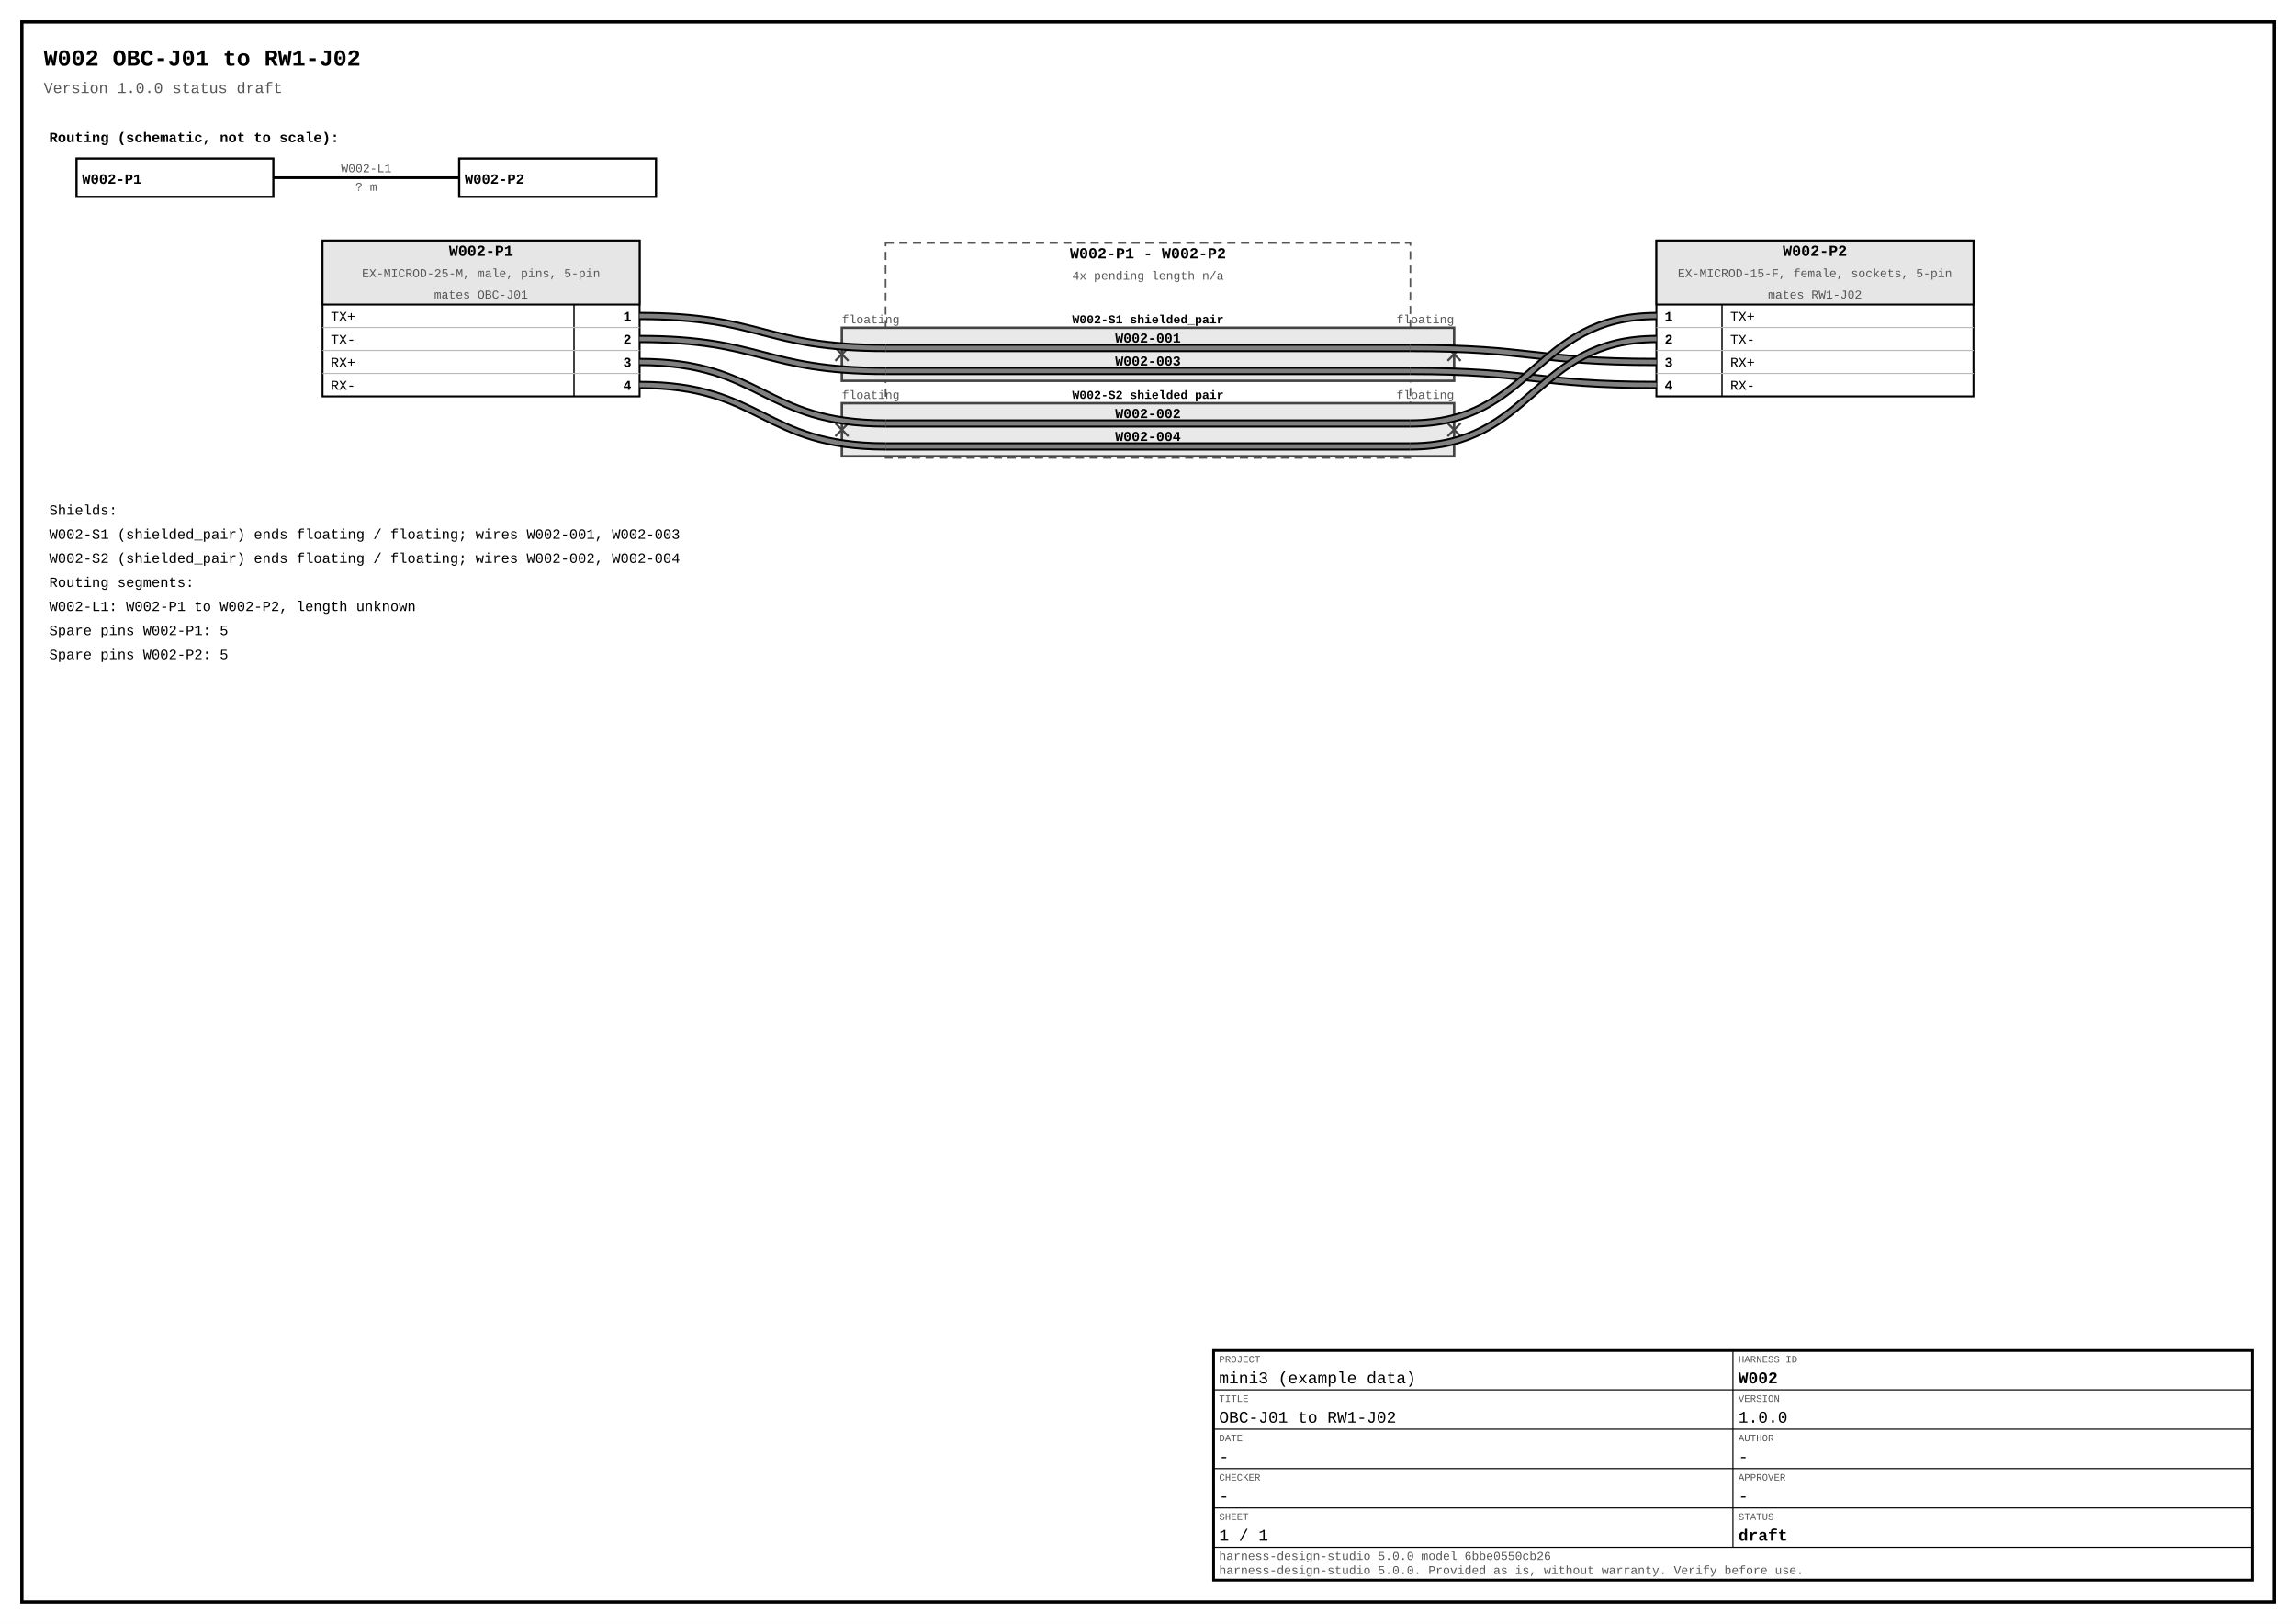
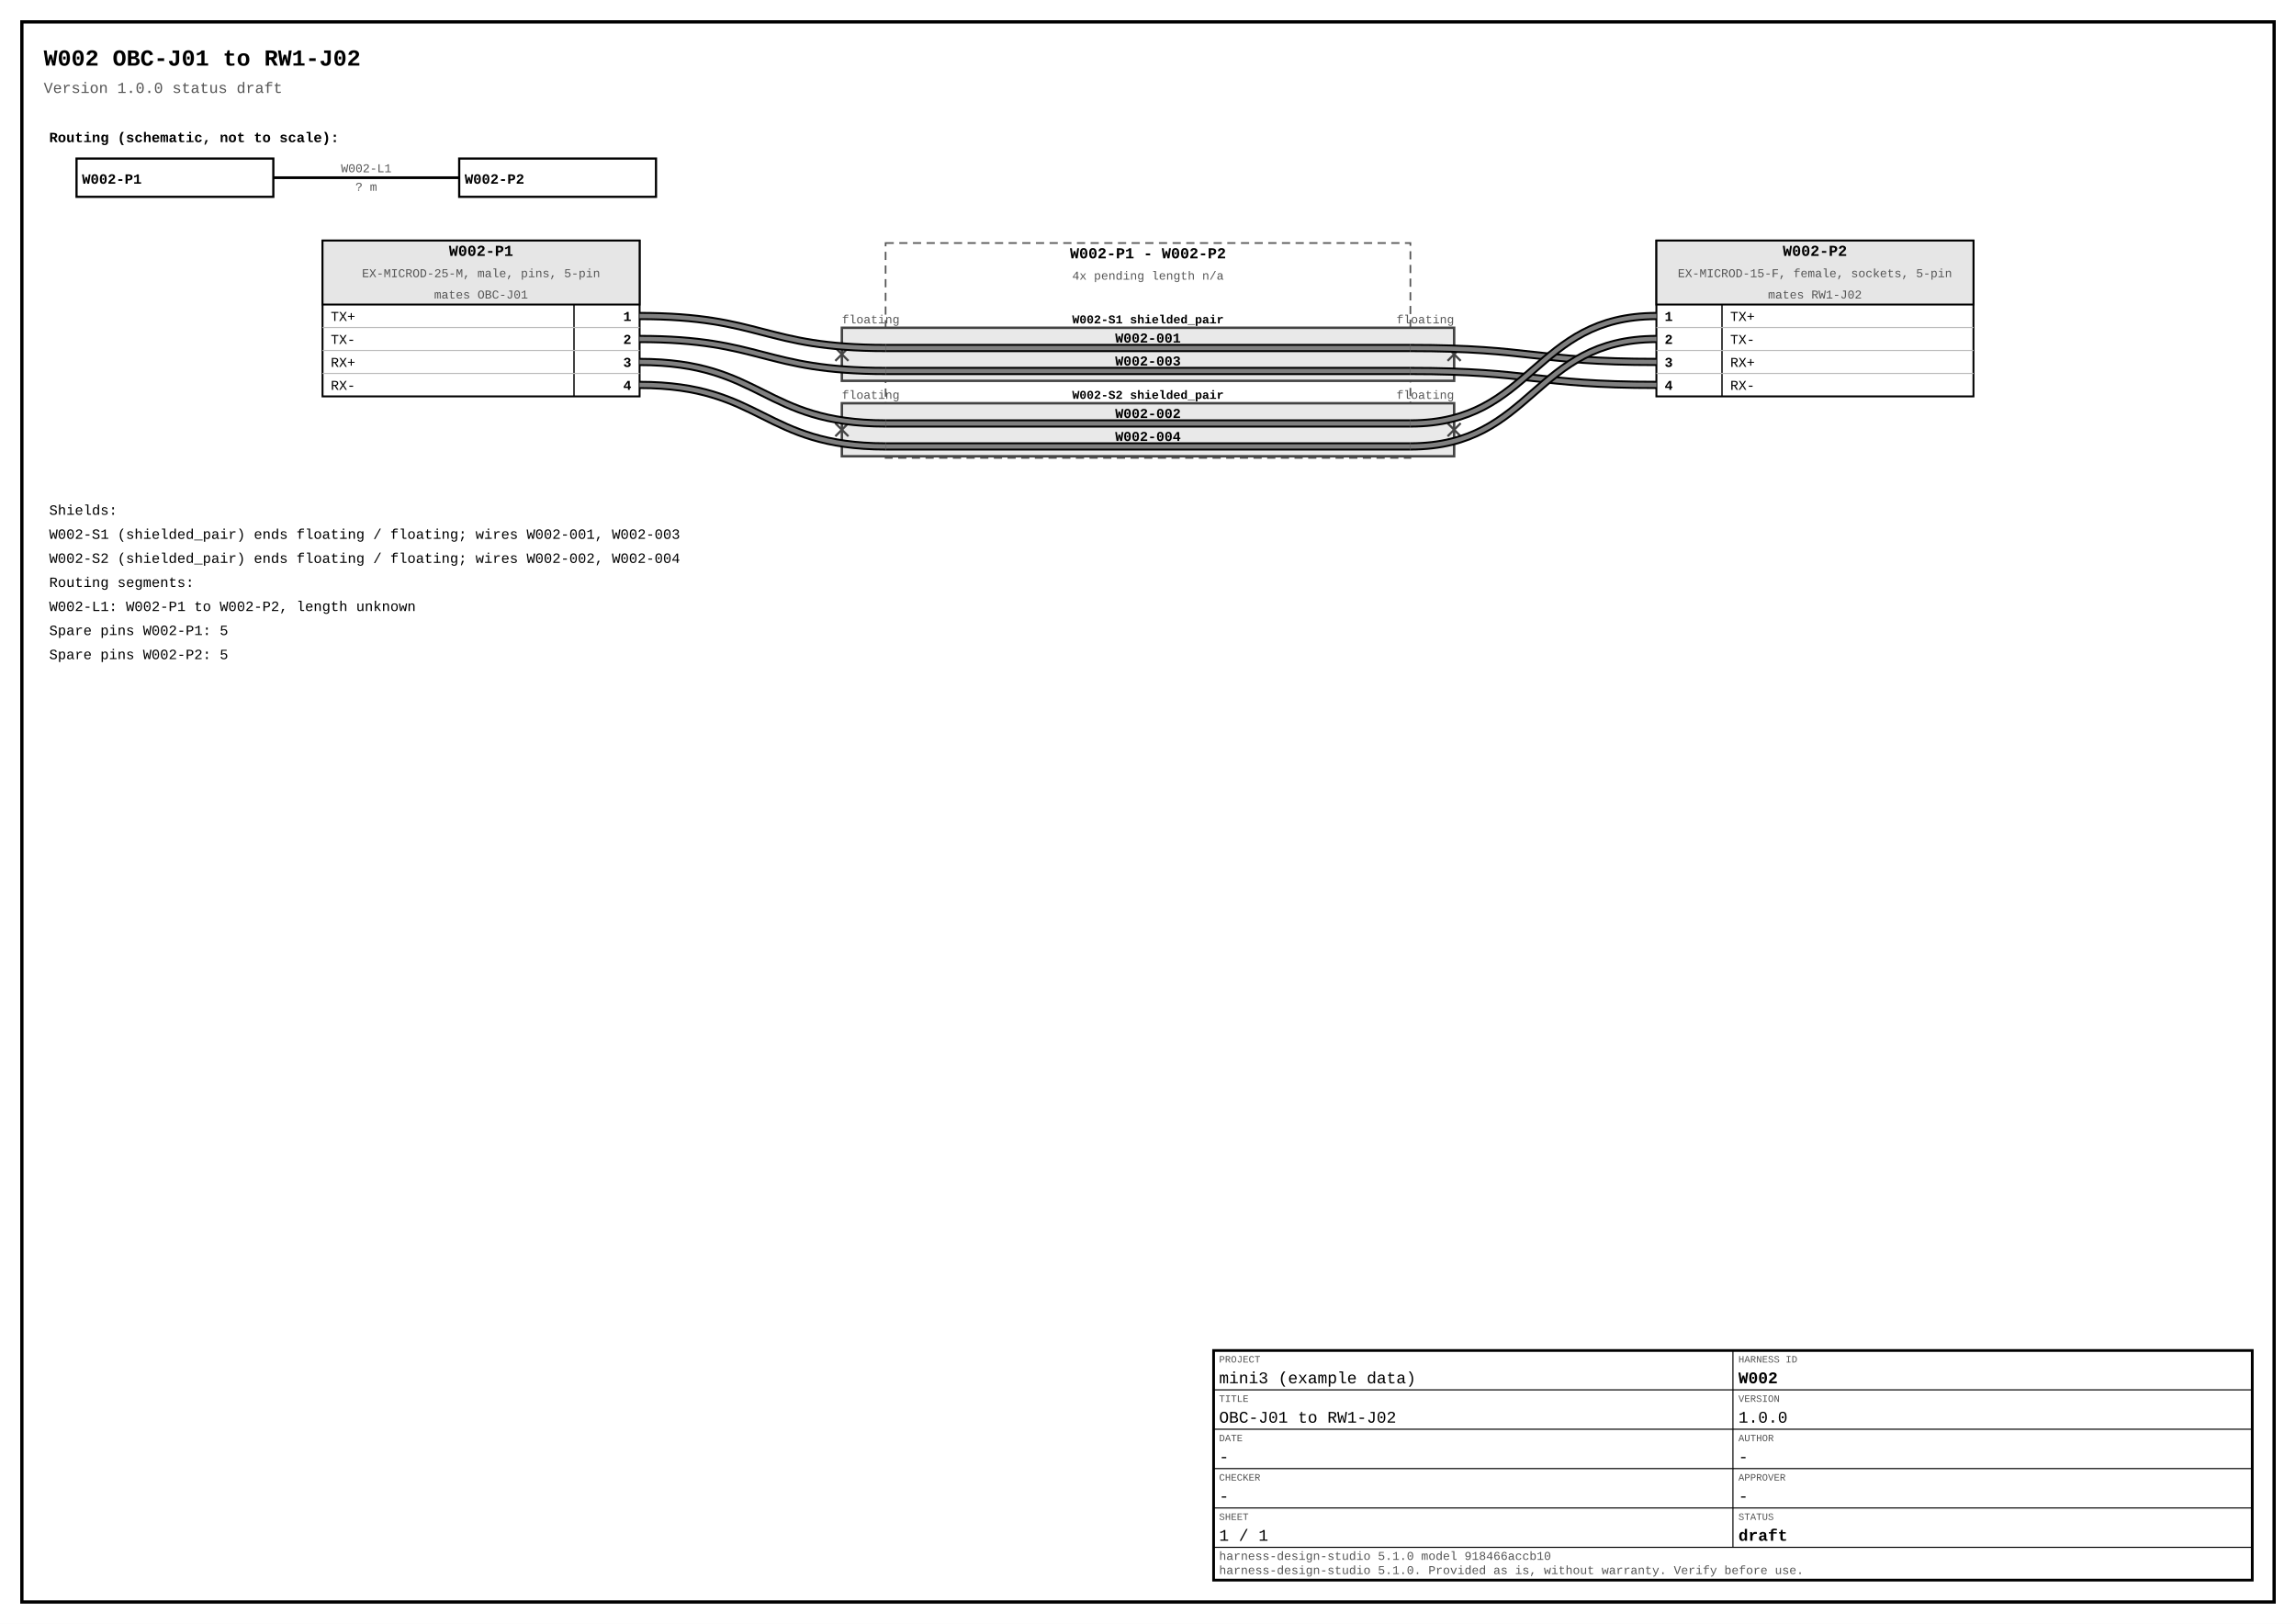
<svg xmlns="http://www.w3.org/2000/svg" width="420mm" height="297mm" viewBox="0 0 420 297" font-family="Courier New, Courier, monospace">
  <rect x="0" y="0" width="420" height="297" fill="#ffffff" />
  <rect x="4" y="4" width="412" height="289" fill="none" stroke="#000000" stroke-width="0.6" />
  <text x="8" y="12" font-size="4.2" font-weight="bold" text-anchor="start" fill="#000000">W002  OBC-J01 to RW1-J02</text>
  <text x="8" y="17" font-size="2.8" text-anchor="start" fill="#555555">Version 1.0.0  status draft</text>
  <text x="9" y="26" font-size="2.6" font-weight="bold" text-anchor="start" fill="#000000">Routing (schematic, not to scale):</text>
  <line x1="50" y1="32.5" x2="84" y2="32.5" stroke="#000000" stroke-width="0.5" />
  <text x="67" y="31.5" font-size="2.2" text-anchor="middle" fill="#555555">W002-L1</text>
  <text x="67" y="34.9" font-size="2.2" text-anchor="middle" fill="#555555">? m</text>
  <rect x="14" y="29" width="36" height="7" fill="#ffffff" stroke="#000000" stroke-width="0.4" />
  <text x="15" y="33.6" font-size="2.6" font-weight="bold" text-anchor="start" fill="#000000">W002-P1</text>
  <rect x="84" y="29" width="36" height="7" fill="#ffffff" stroke="#000000" stroke-width="0.4" />
  <text x="85" y="33.6" font-size="2.6" font-weight="bold" text-anchor="start" fill="#000000">W002-P2</text>
  <rect x="59" y="44" width="58" height="28.5" fill="#ffffff" stroke="#000000" stroke-width="0.35" />
  <rect x="59" y="44" width="58" height="11.7" fill="#e6e6e6" stroke="#000000" stroke-width="0.35" />
  <text x="88" y="46.8" font-size="2.8" font-weight="bold" text-anchor="middle" fill="#000000">W002-P1</text>
  <text x="88" y="50.7" font-size="2.2" text-anchor="middle" fill="#555555">EX-MICROD-25-M, male, pins, 5-pin</text>
  <text x="88" y="54.6" font-size="2.2" text-anchor="middle" fill="#555555">mates OBC-J01</text>
  <line x1="105" y1="55.7" x2="105" y2="72.5" stroke="#000000" stroke-width="0.25" />
  <line x1="59" y1="59.9" x2="117" y2="59.9" stroke="#bbbbbb" stroke-width="0.2" />
  <text x="60.5" y="58.7" font-size="2.5" text-anchor="start" fill="#000000" data-ref="sig/W002-P1/1">TX+</text>
  <text x="115.5" y="58.7" font-size="2.5" font-weight="bold" text-anchor="end" fill="#000000" data-ref="pin/W002-P1/1">1</text>
  <line x1="59" y1="64.1" x2="117" y2="64.1" stroke="#bbbbbb" stroke-width="0.2" />
  <text x="60.5" y="62.9" font-size="2.5" text-anchor="start" fill="#000000" data-ref="sig/W002-P1/2">TX-</text>
  <text x="115.5" y="62.9" font-size="2.5" font-weight="bold" text-anchor="end" fill="#000000" data-ref="pin/W002-P1/2">2</text>
  <line x1="59" y1="68.3" x2="117" y2="68.3" stroke="#bbbbbb" stroke-width="0.2" />
  <text x="60.5" y="67.1" font-size="2.5" text-anchor="start" fill="#000000" data-ref="sig/W002-P1/3">RX+</text>
  <text x="115.5" y="67.1" font-size="2.5" font-weight="bold" text-anchor="end" fill="#000000" data-ref="pin/W002-P1/3">3</text>
  <text x="60.5" y="71.3" font-size="2.5" text-anchor="start" fill="#000000" data-ref="sig/W002-P1/4">RX-</text>
  <text x="115.5" y="71.3" font-size="2.5" font-weight="bold" text-anchor="end" fill="#000000" data-ref="pin/W002-P1/4">4</text>
  <rect x="303" y="44" width="58" height="28.5" fill="#ffffff" stroke="#000000" stroke-width="0.35" />
  <rect x="303" y="44" width="58" height="11.7" fill="#e6e6e6" stroke="#000000" stroke-width="0.35" />
  <text x="332" y="46.8" font-size="2.8" font-weight="bold" text-anchor="middle" fill="#000000">W002-P2</text>
  <text x="332" y="50.7" font-size="2.2" text-anchor="middle" fill="#555555">EX-MICROD-15-F, female, sockets, 5-pin</text>
  <text x="332" y="54.6" font-size="2.2" text-anchor="middle" fill="#555555">mates RW1-J02</text>
  <line x1="315" y1="55.7" x2="315" y2="72.5" stroke="#000000" stroke-width="0.25" />
  <line x1="303" y1="59.9" x2="361" y2="59.9" stroke="#bbbbbb" stroke-width="0.2" />
  <text x="304.5" y="58.7" font-size="2.5" font-weight="bold" text-anchor="start" fill="#000000" data-ref="pin/W002-P2/1">1</text>
  <text x="316.5" y="58.7" font-size="2.5" text-anchor="start" fill="#000000" data-ref="sig/W002-P2/1">TX+</text>
  <line x1="303" y1="64.1" x2="361" y2="64.1" stroke="#bbbbbb" stroke-width="0.2" />
  <text x="304.5" y="62.9" font-size="2.5" font-weight="bold" text-anchor="start" fill="#000000" data-ref="pin/W002-P2/2">2</text>
  <text x="316.5" y="62.9" font-size="2.5" text-anchor="start" fill="#000000" data-ref="sig/W002-P2/2">TX-</text>
  <line x1="303" y1="68.3" x2="361" y2="68.3" stroke="#bbbbbb" stroke-width="0.2" />
  <text x="304.5" y="67.1" font-size="2.5" font-weight="bold" text-anchor="start" fill="#000000" data-ref="pin/W002-P2/3">3</text>
  <text x="316.5" y="67.1" font-size="2.5" text-anchor="start" fill="#000000" data-ref="sig/W002-P2/3">RX+</text>
  <text x="304.5" y="71.3" font-size="2.5" font-weight="bold" text-anchor="start" fill="#000000" data-ref="pin/W002-P2/4">4</text>
  <text x="316.5" y="71.3" font-size="2.5" text-anchor="start" fill="#000000" data-ref="sig/W002-P2/4">RX-</text>
  <rect x="162" y="44.45" width="96" height="39.3" fill="none" stroke="#555555" stroke-width="0.3" stroke-dasharray="1.5 1" />
  <text x="210" y="47.25" font-size="2.8" font-weight="bold" text-anchor="middle" fill="#000000">W002-P1 - W002-P2</text>
  <text x="210" y="51.15" font-size="2.2" text-anchor="middle" fill="#555555">4x  pending  length n/a</text>
  <rect x="154" y="59.95" width="112" height="9.7" fill="#e9e9e9" stroke="#444444" stroke-width="0.45" />
  <text x="210" y="59.15" font-size="2.2" font-weight="bold" text-anchor="middle" fill="#000000">W002-S1  shielded_pair</text>
  <text x="154" y="59.15" font-size="2.2" text-anchor="start" fill="#555555">floating</text>
  <text x="266" y="59.15" font-size="2.2" text-anchor="end" fill="#555555">floating</text>
  <line x1="152.8" y1="63.6" x2="155.2" y2="66" stroke="#444444" stroke-width="0.4" />
  <line x1="152.8" y1="66" x2="155.2" y2="63.6" stroke="#444444" stroke-width="0.4" />
  <line x1="264.8" y1="63.6" x2="267.2" y2="66" stroke="#444444" stroke-width="0.4" />
  <line x1="264.8" y1="66" x2="267.2" y2="63.6" stroke="#444444" stroke-width="0.4" />
  <rect x="154" y="73.75" width="112" height="9.7" fill="#e9e9e9" stroke="#444444" stroke-width="0.45" />
  <text x="210" y="72.95" font-size="2.2" font-weight="bold" text-anchor="middle" fill="#000000">W002-S2  shielded_pair</text>
  <text x="154" y="72.95" font-size="2.2" text-anchor="start" fill="#555555">floating</text>
  <text x="266" y="72.95" font-size="2.2" text-anchor="end" fill="#555555">floating</text>
  <line x1="152.8" y1="77.4" x2="155.2" y2="79.8" stroke="#444444" stroke-width="0.4" />
  <line x1="152.8" y1="79.8" x2="155.2" y2="77.4" stroke="#444444" stroke-width="0.4" />
  <line x1="264.8" y1="77.4" x2="267.2" y2="79.8" stroke="#444444" stroke-width="0.4" />
  <line x1="264.8" y1="79.8" x2="267.2" y2="77.4" stroke="#444444" stroke-width="0.4" />
  <path d="M 117 57.8 C 139.5 57.8 139.5 63.65 162 63.65" fill="none" stroke="#000000" stroke-width="1.5" />
  <line x1="162" y1="63.65" x2="258" y2="63.65" stroke="#000000" stroke-width="1.5" />
  <path d="M 258 63.65 C 280.5 63.65 280.5 66.2 303 66.2" fill="none" stroke="#000000" stroke-width="1.5" />
  <path d="M 117 57.8 C 139.5 57.8 139.5 63.65 162 63.65" fill="none" stroke="#808080" stroke-width="0.8" />
  <line x1="162" y1="63.65" x2="258" y2="63.65" stroke="#808080" stroke-width="0.8" />
  <path d="M 258 63.65 C 280.5 63.65 280.5 66.2 303 66.2" fill="none" stroke="#808080" stroke-width="0.8" />
  <text x="210" y="62.65" font-size="2.5" font-weight="bold" text-anchor="middle" fill="#000000">W002-001</text>
  <path d="M 117 62 C 139.5 62 139.5 67.85 162 67.85" fill="none" stroke="#000000" stroke-width="1.5" />
  <line x1="162" y1="67.85" x2="258" y2="67.85" stroke="#000000" stroke-width="1.5" />
  <path d="M 258 67.85 C 280.5 67.85 280.5 70.4 303 70.4" fill="none" stroke="#000000" stroke-width="1.5" />
  <path d="M 117 62 C 139.5 62 139.5 67.85 162 67.85" fill="none" stroke="#808080" stroke-width="0.8" />
  <line x1="162" y1="67.85" x2="258" y2="67.85" stroke="#808080" stroke-width="0.8" />
  <path d="M 258 67.85 C 280.5 67.85 280.5 70.4 303 70.4" fill="none" stroke="#808080" stroke-width="0.8" />
  <text x="210" y="66.85" font-size="2.5" font-weight="bold" text-anchor="middle" fill="#000000">W002-003</text>
  <path d="M 117 66.2 C 139.5 66.2 139.5 77.45 162 77.45" fill="none" stroke="#000000" stroke-width="1.5" />
  <line x1="162" y1="77.45" x2="258" y2="77.45" stroke="#000000" stroke-width="1.5" />
  <path d="M 258 77.45 C 280.5 77.45 280.5 57.8 303 57.8" fill="none" stroke="#000000" stroke-width="1.5" />
  <path d="M 117 66.2 C 139.5 66.2 139.5 77.45 162 77.45" fill="none" stroke="#808080" stroke-width="0.8" />
  <line x1="162" y1="77.45" x2="258" y2="77.45" stroke="#808080" stroke-width="0.8" />
  <path d="M 258 77.45 C 280.5 77.45 280.5 57.8 303 57.8" fill="none" stroke="#808080" stroke-width="0.8" />
  <text x="210" y="76.45" font-size="2.5" font-weight="bold" text-anchor="middle" fill="#000000">W002-002</text>
  <path d="M 117 70.4 C 139.5 70.4 139.5 81.65 162 81.65" fill="none" stroke="#000000" stroke-width="1.5" />
  <line x1="162" y1="81.65" x2="258" y2="81.65" stroke="#000000" stroke-width="1.5" />
  <path d="M 258 81.65 C 280.5 81.65 280.5 62 303 62" fill="none" stroke="#000000" stroke-width="1.5" />
  <path d="M 117 70.4 C 139.5 70.4 139.5 81.65 162 81.65" fill="none" stroke="#808080" stroke-width="0.8" />
  <line x1="162" y1="81.65" x2="258" y2="81.65" stroke="#808080" stroke-width="0.8" />
  <path d="M 258 81.65 C 280.5 81.65 280.5 62 303 62" fill="none" stroke="#808080" stroke-width="0.8" />
  <text x="210" y="80.65" font-size="2.5" font-weight="bold" text-anchor="middle" fill="#000000">W002-004</text>
  <text x="9" y="94.15" font-size="2.6" text-anchor="start" fill="#000000">Shields:</text>
  <text x="9" y="98.55" font-size="2.6" text-anchor="start" fill="#000000">  W002-S1 (shielded_pair) ends floating / floating; wires W002-001, W002-003</text>
  <text x="9" y="102.95" font-size="2.6" text-anchor="start" fill="#000000">  W002-S2 (shielded_pair) ends floating / floating; wires W002-002, W002-004</text>
  <text x="9" y="107.35" font-size="2.6" text-anchor="start" fill="#000000">Routing segments:</text>
  <text x="9" y="111.75" font-size="2.6" text-anchor="start" fill="#000000">  W002-L1: W002-P1 to W002-P2, length unknown</text>
  <text x="9" y="116.15" font-size="2.6" text-anchor="start" fill="#000000">Spare pins W002-P1: 5</text>
  <text x="9" y="120.55" font-size="2.6" text-anchor="start" fill="#000000">Spare pins W002-P2: 5</text>
  <rect x="222" y="247" width="190" height="42" fill="none" stroke="#000000" stroke-width="0.5" />
  <line x1="222" y1="247" x2="317" y2="247" stroke="#000000" stroke-width="0.2" />
  <text x="223" y="249.2" font-size="1.8" text-anchor="start" fill="#555555">PROJECT</text>
  <text x="223" y="253" font-size="3" text-anchor="start" fill="#000000">mini3 (example data)</text>
  <line x1="317" y1="247" x2="412" y2="247" stroke="#000000" stroke-width="0.2" />
  <text x="318" y="249.2" font-size="1.8" text-anchor="start" fill="#555555">HARNESS ID</text>
  <text x="318" y="253" font-size="3" font-weight="bold" text-anchor="start" fill="#000000">W002</text>
  <line x1="222" y1="254.2" x2="317" y2="254.2" stroke="#000000" stroke-width="0.2" />
  <text x="223" y="256.4" font-size="1.8" text-anchor="start" fill="#555555">TITLE</text>
  <text x="223" y="260.2" font-size="3" text-anchor="start" fill="#000000">OBC-J01 to RW1-J02</text>
  <line x1="317" y1="254.2" x2="412" y2="254.2" stroke="#000000" stroke-width="0.2" />
  <text x="318" y="256.4" font-size="1.8" text-anchor="start" fill="#555555">VERSION</text>
  <text x="318" y="260.2" font-size="3" text-anchor="start" fill="#000000">1.0.0</text>
  <line x1="222" y1="261.4" x2="317" y2="261.4" stroke="#000000" stroke-width="0.2" />
  <text x="223" y="263.6" font-size="1.8" text-anchor="start" fill="#555555">DATE</text>
  <text x="223" y="267.4" font-size="3" text-anchor="start" fill="#000000">-</text>
  <line x1="317" y1="261.4" x2="412" y2="261.4" stroke="#000000" stroke-width="0.2" />
  <text x="318" y="263.6" font-size="1.8" text-anchor="start" fill="#555555">AUTHOR</text>
  <text x="318" y="267.4" font-size="3" text-anchor="start" fill="#000000">-</text>
  <line x1="222" y1="268.6" x2="317" y2="268.6" stroke="#000000" stroke-width="0.2" />
  <text x="223" y="270.8" font-size="1.8" text-anchor="start" fill="#555555">CHECKER</text>
  <text x="223" y="274.6" font-size="3" text-anchor="start" fill="#000000">-</text>
  <line x1="317" y1="268.6" x2="412" y2="268.6" stroke="#000000" stroke-width="0.2" />
  <text x="318" y="270.8" font-size="1.8" text-anchor="start" fill="#555555">APPROVER</text>
  <text x="318" y="274.6" font-size="3" text-anchor="start" fill="#000000">-</text>
  <line x1="222" y1="275.8" x2="317" y2="275.8" stroke="#000000" stroke-width="0.2" />
  <text x="223" y="278" font-size="1.8" text-anchor="start" fill="#555555">SHEET</text>
  <text x="223" y="281.8" font-size="3" text-anchor="start" fill="#000000">1 / 1</text>
  <line x1="317" y1="275.8" x2="412" y2="275.8" stroke="#000000" stroke-width="0.2" />
  <text x="318" y="278" font-size="1.8" text-anchor="start" fill="#555555">STATUS</text>
  <text x="318" y="281.8" font-size="3" font-weight="bold" text-anchor="start" fill="#000000">draft</text>
  <line x1="317" y1="247" x2="317" y2="283" stroke="#000000" stroke-width="0.2" />
  <line x1="222" y1="283" x2="412" y2="283" stroke="#000000" stroke-width="0.2" />
-   <text x="223" y="285.3" font-size="2.2" text-anchor="start" fill="#555555">harness-design-studio 5.0.0 model 6bbe0550cb26</text>
-   <text x="223" y="287.9" font-size="2.2" text-anchor="start" fill="#555555">harness-design-studio 5.0.0. Provided as is, without warranty. Verify before use.</text>
+   <text x="223" y="285.3" font-size="2.2" text-anchor="start" fill="#555555">harness-design-studio 5.1.0 model 918466accb10</text>
+   <text x="223" y="287.9" font-size="2.2" text-anchor="start" fill="#555555">harness-design-studio 5.1.0. Provided as is, without warranty. Verify before use.</text>
</svg>
